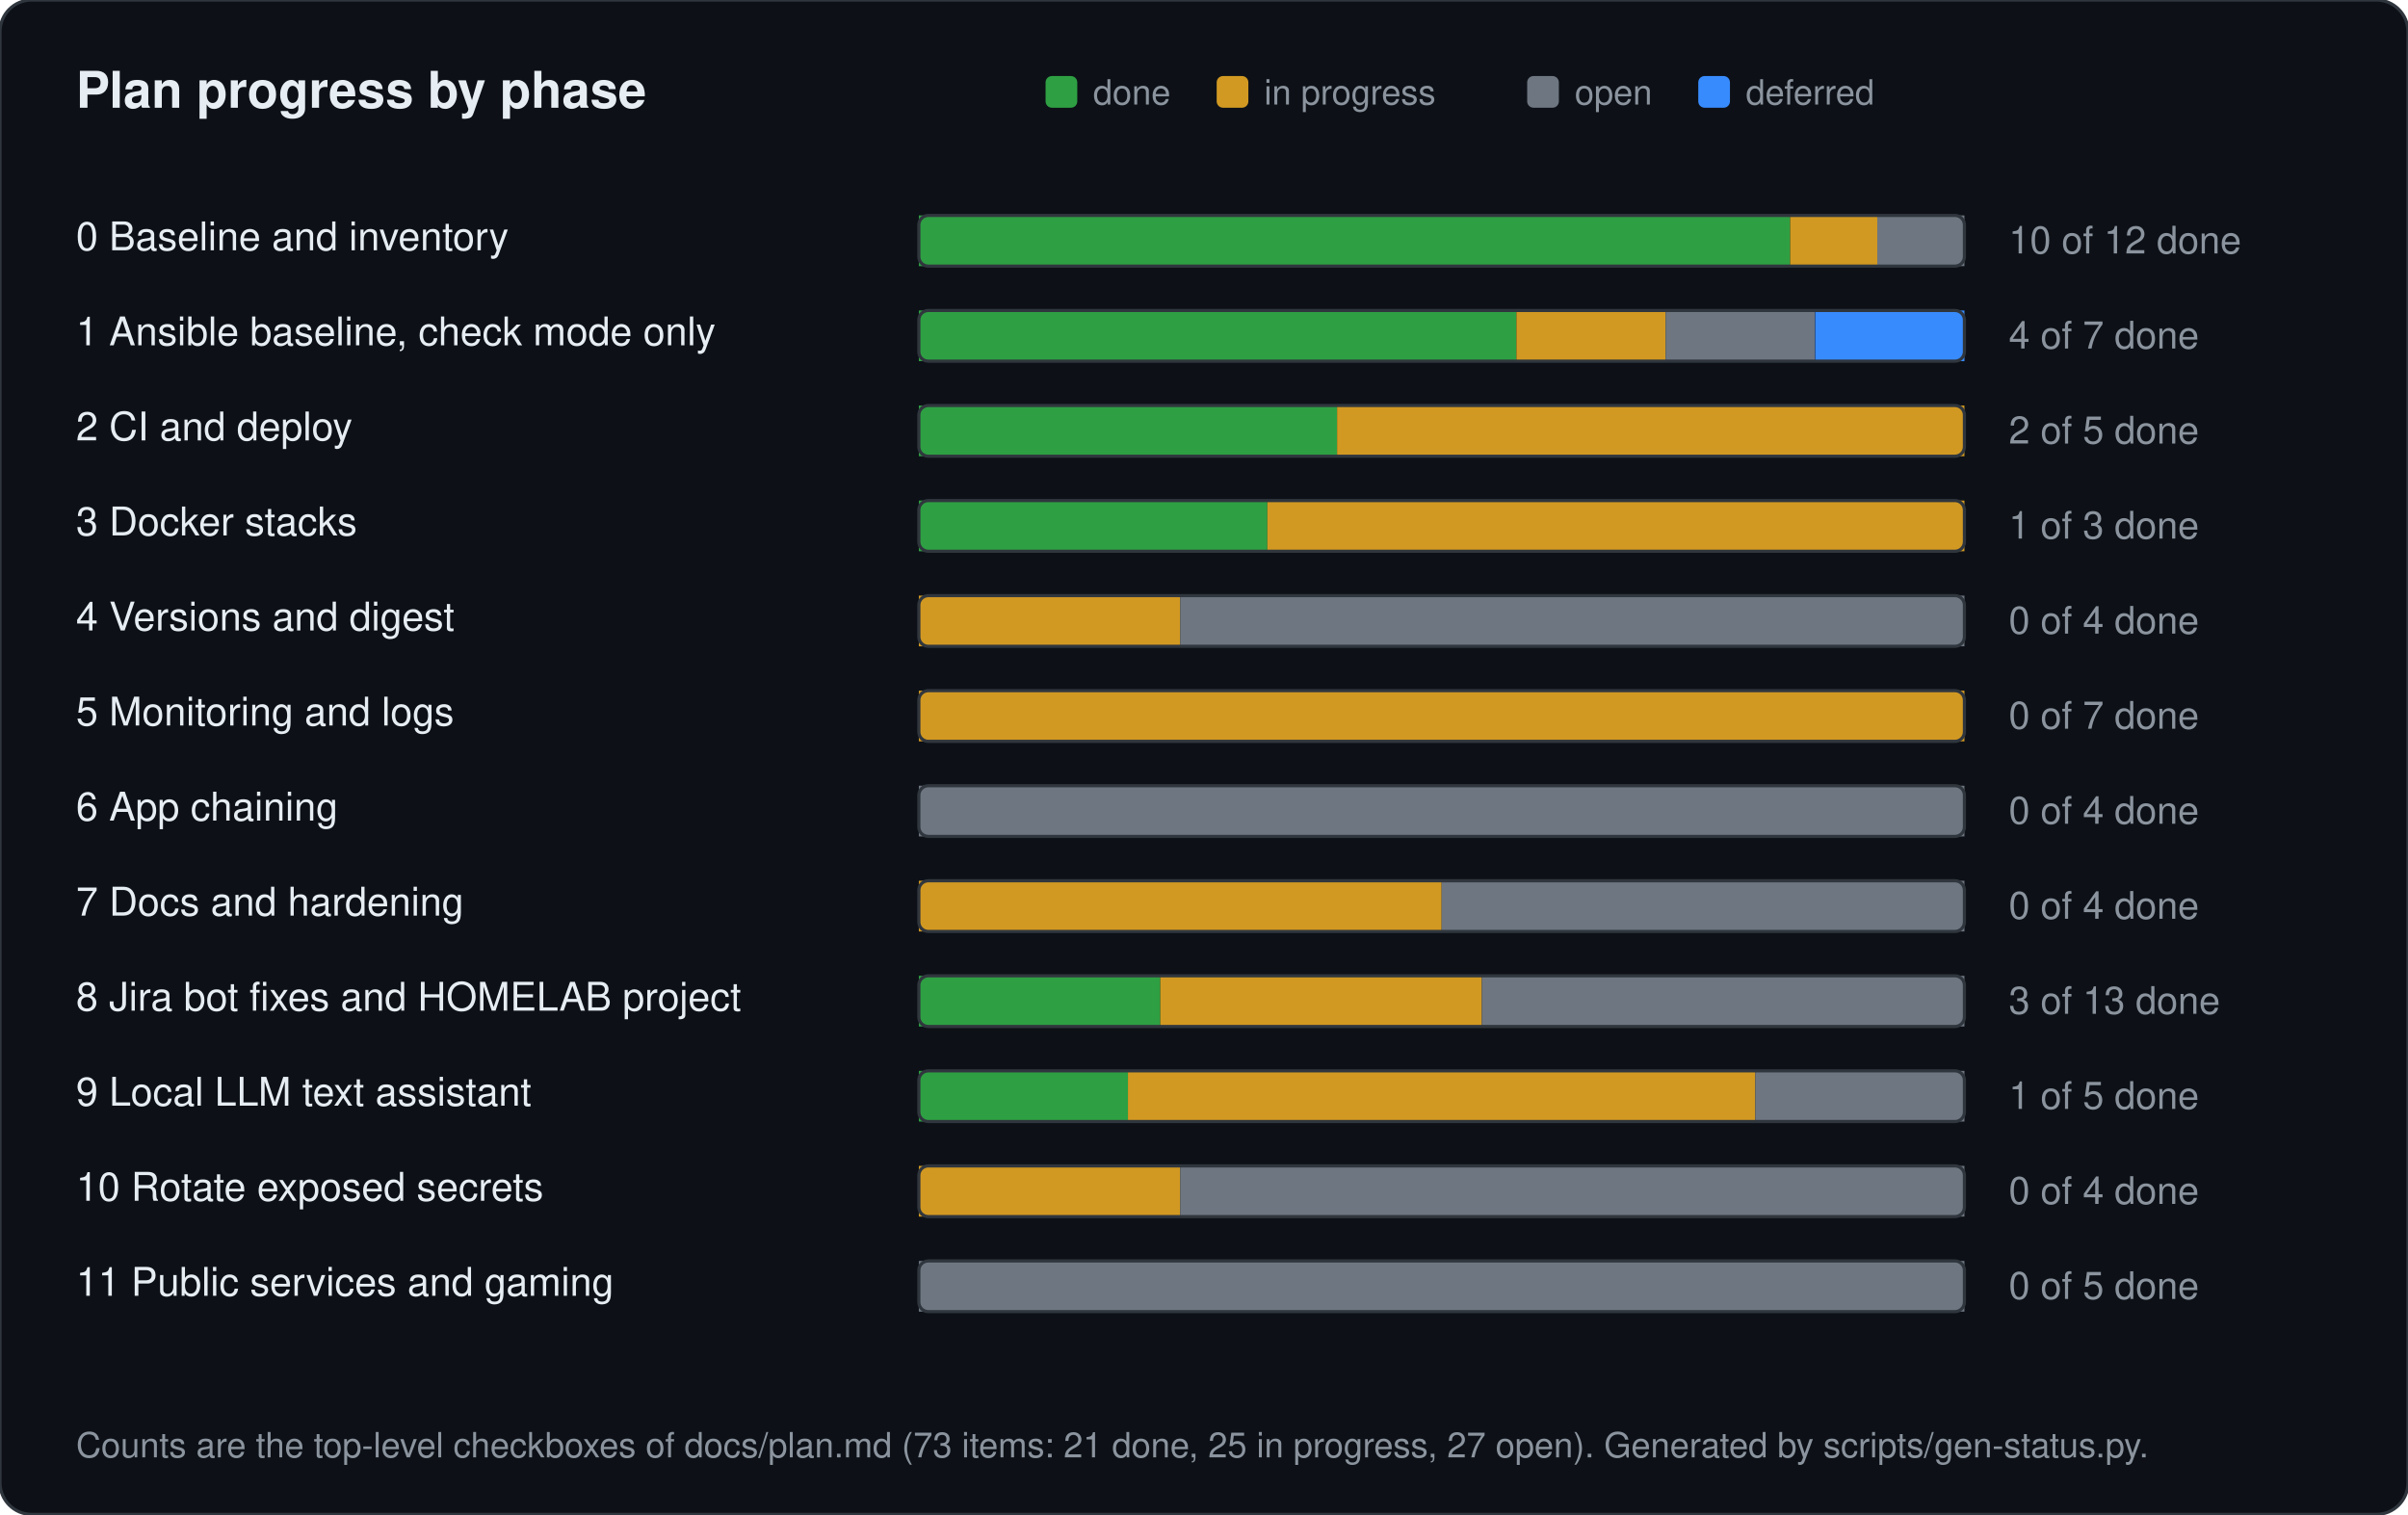
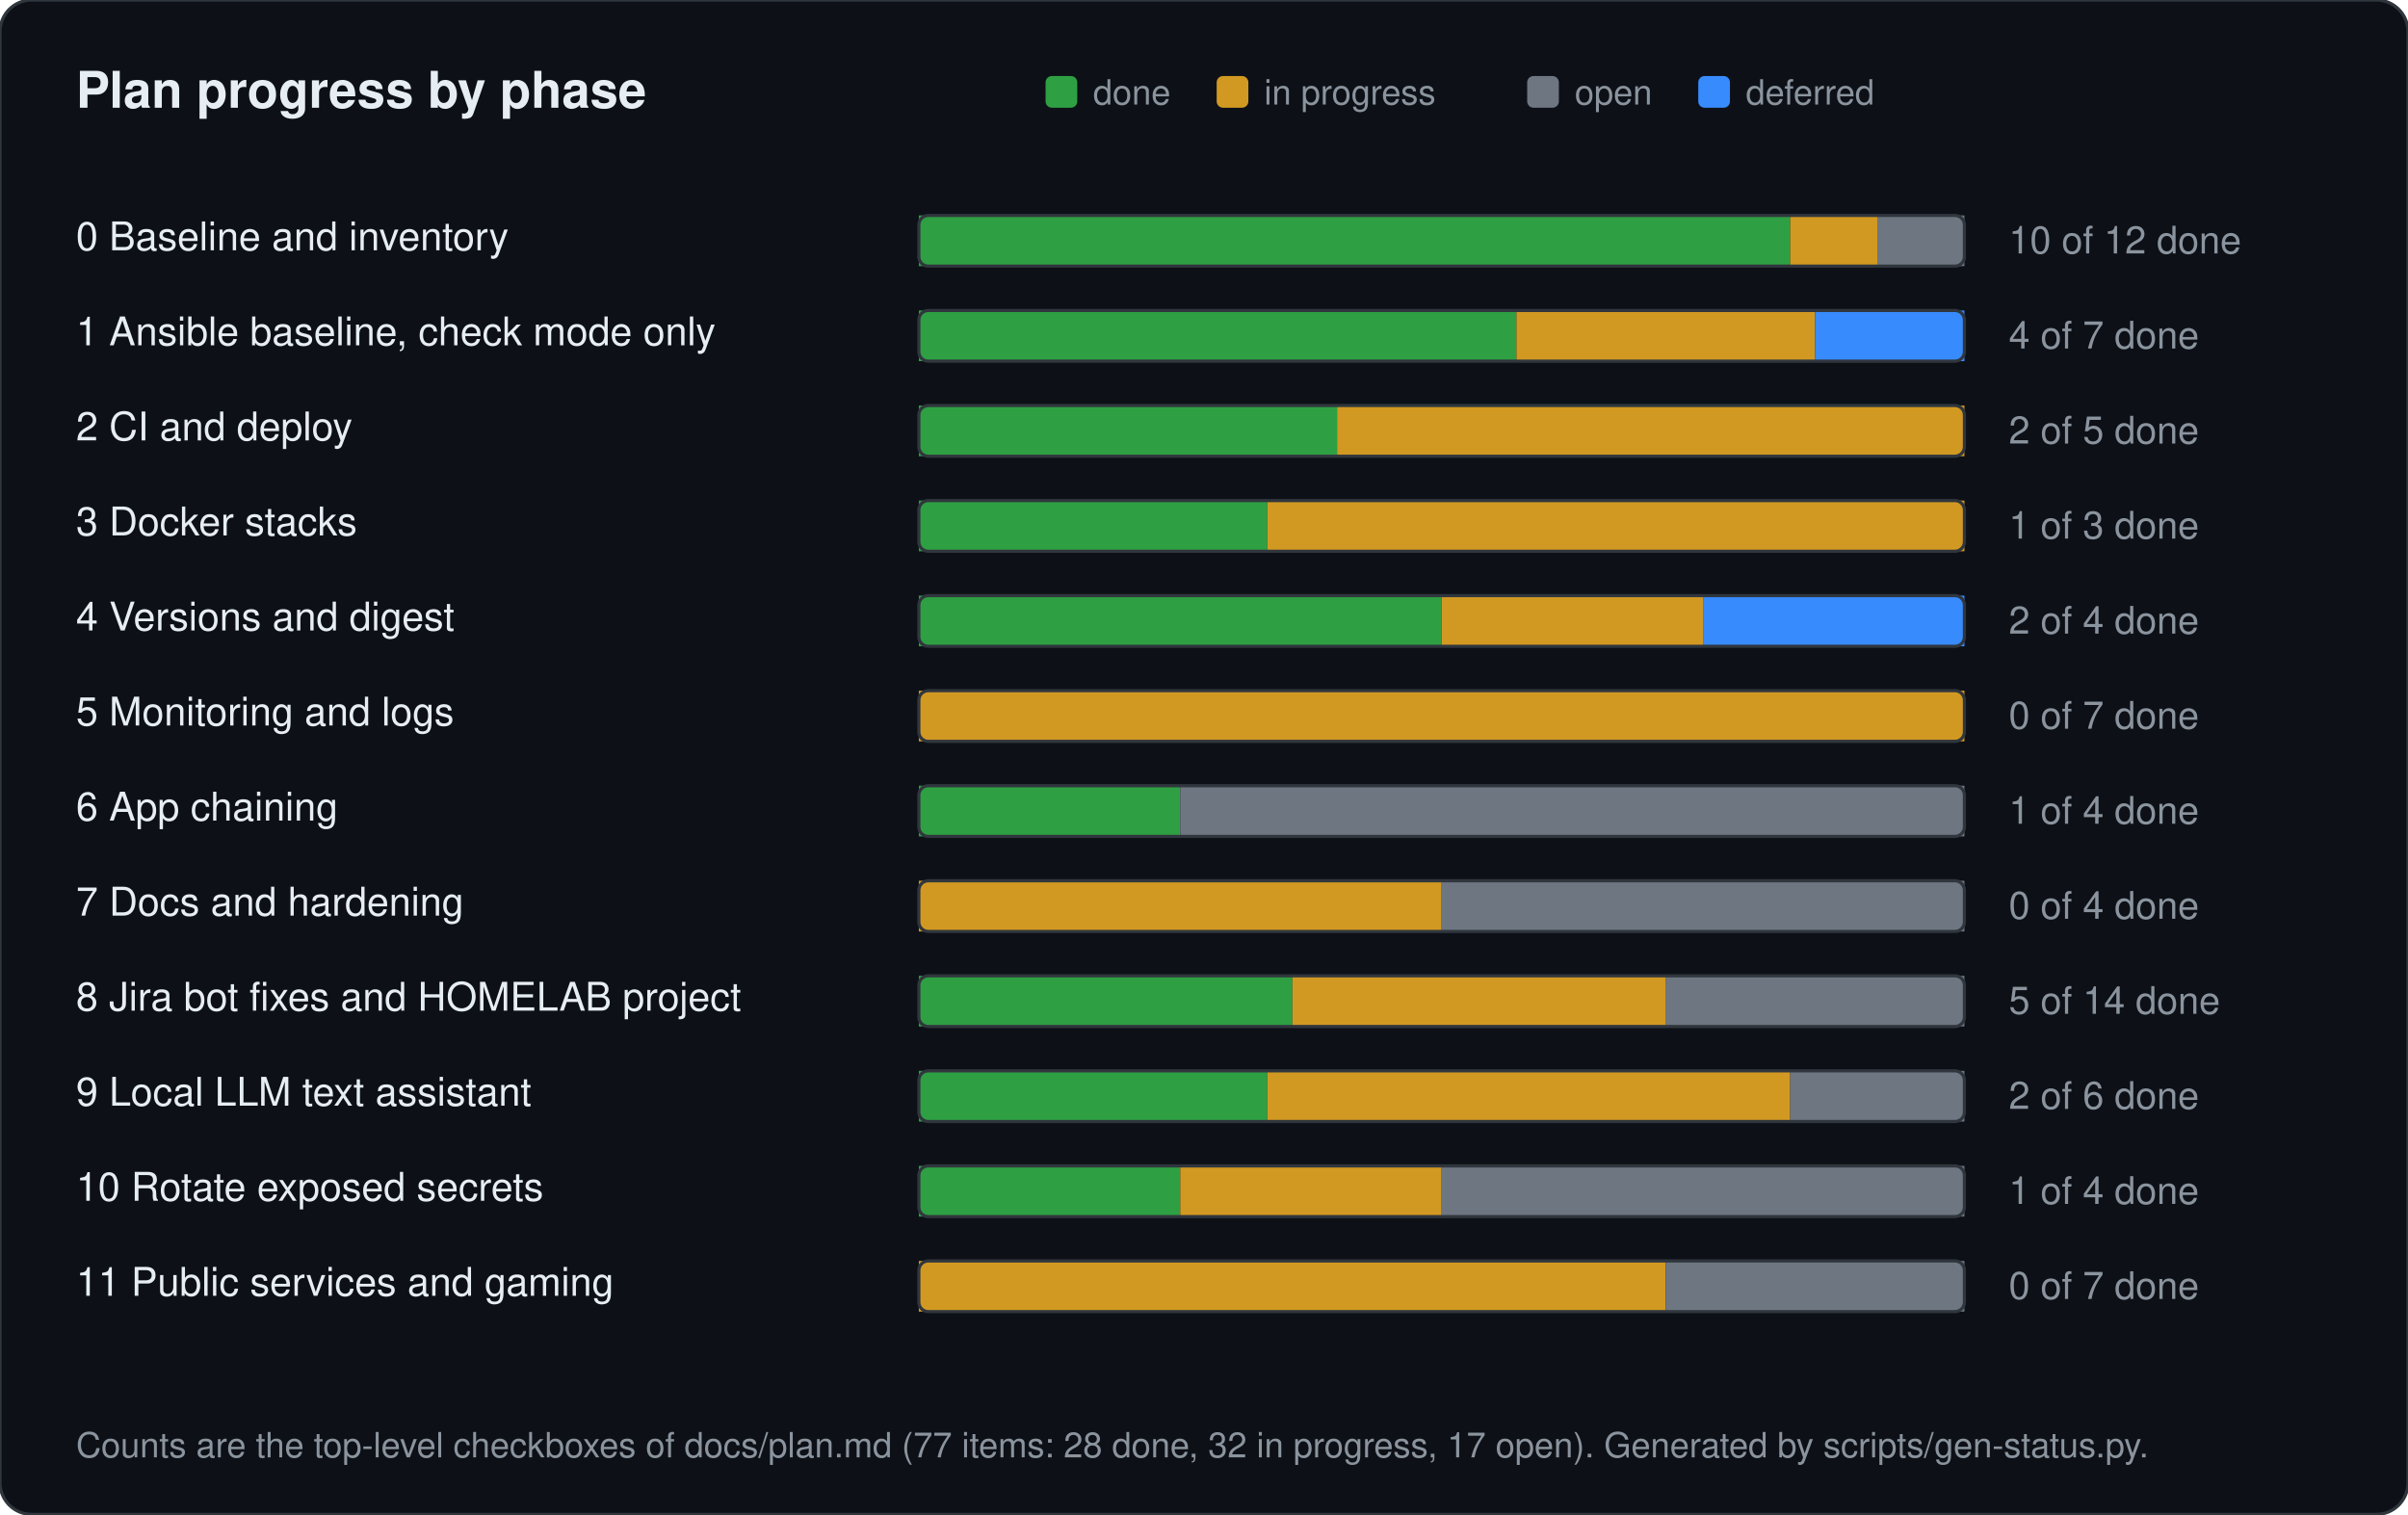
<svg xmlns="http://www.w3.org/2000/svg" width="760" height="478" viewBox="0 0 760 478" role="img" aria-label="Plan progress by phase">
  <rect width="760" height="478" rx="10" fill="#0d1117" stroke="#30363d" />
  <g font-family="Segoe UI,Helvetica,Arial,sans-serif" fill="#e6edf3">
    <text x="24" y="34" font-size="16" font-weight="600">Plan progress by phase</text>
    <rect x="330" y="24" width="10" height="10" rx="2" fill="#2ea043" />
    <text x="345" y="33" font-size="11" fill="#8b949e">done</text>
    <rect x="384" y="24" width="10" height="10" rx="2" fill="#d29922" />
    <text x="399" y="33" font-size="11" fill="#8b949e">in progress</text>
    <rect x="482" y="24" width="10" height="10" rx="2" fill="#6e7681" />
    <text x="497" y="33" font-size="11" fill="#8b949e">open</text>
    <rect x="536" y="24" width="10" height="10" rx="2" fill="#388bfd" />
    <text x="551" y="33" font-size="11" fill="#8b949e">deferred</text>
    <text x="24" y="79" font-size="12.5">0  Baseline and inventory</text>
    <rect x="290.0" y="68" width="275.0" height="16" fill="#2ea043" />
    <rect x="565.0" y="68" width="27.5" height="16" fill="#d29922" />
    <rect x="592.5" y="68" width="27.5" height="16" fill="#6e7681" />
    <rect x="290" y="68" width="330" height="16" rx="3" fill="none" stroke="#30363d" />
    <text x="634" y="80" font-size="12" fill="#8b949e">10 of 12 done</text>
    <text x="24" y="109" font-size="12.5">1  Ansible baseline, check mode only</text>
    <rect x="290.0" y="98" width="188.6" height="16" fill="#2ea043" />
-     <rect x="478.6" y="98" width="47.1" height="16" fill="#d29922" />
-     <rect x="525.7" y="98" width="47.1" height="16" fill="#6e7681" />
+     <rect x="478.6" y="98" width="94.3" height="16" fill="#d29922" />
    <rect x="572.9" y="98" width="47.1" height="16" fill="#388bfd" />
    <rect x="290" y="98" width="330" height="16" rx="3" fill="none" stroke="#30363d" />
    <text x="634" y="110" font-size="12" fill="#8b949e">4 of 7 done</text>
    <text x="24" y="139" font-size="12.5">2  CI and deploy</text>
    <rect x="290.0" y="128" width="132.0" height="16" fill="#2ea043" />
    <rect x="422.0" y="128" width="198.0" height="16" fill="#d29922" />
    <rect x="290" y="128" width="330" height="16" rx="3" fill="none" stroke="#30363d" />
    <text x="634" y="140" font-size="12" fill="#8b949e">2 of 5 done</text>
    <text x="24" y="169" font-size="12.5">3  Docker stacks</text>
    <rect x="290.0" y="158" width="110.0" height="16" fill="#2ea043" />
    <rect x="400.0" y="158" width="220.0" height="16" fill="#d29922" />
    <rect x="290" y="158" width="330" height="16" rx="3" fill="none" stroke="#30363d" />
    <text x="634" y="170" font-size="12" fill="#8b949e">1 of 3 done</text>
    <text x="24" y="199" font-size="12.5">4  Versions and digest</text>
-     <rect x="290.0" y="188" width="82.5" height="16" fill="#d29922" />
-     <rect x="372.5" y="188" width="247.5" height="16" fill="#6e7681" />
+     <rect x="290.0" y="188" width="165.0" height="16" fill="#2ea043" />
+     <rect x="455.0" y="188" width="82.5" height="16" fill="#d29922" />
+     <rect x="537.5" y="188" width="82.5" height="16" fill="#388bfd" />
    <rect x="290" y="188" width="330" height="16" rx="3" fill="none" stroke="#30363d" />
-     <text x="634" y="200" font-size="12" fill="#8b949e">0 of 4 done</text>
+     <text x="634" y="200" font-size="12" fill="#8b949e">2 of 4 done</text>
    <text x="24" y="229" font-size="12.5">5  Monitoring and logs</text>
    <rect x="290.0" y="218" width="330.0" height="16" fill="#d29922" />
    <rect x="290" y="218" width="330" height="16" rx="3" fill="none" stroke="#30363d" />
    <text x="634" y="230" font-size="12" fill="#8b949e">0 of 7 done</text>
    <text x="24" y="259" font-size="12.5">6  App chaining</text>
-     <rect x="290.0" y="248" width="330.0" height="16" fill="#6e7681" />
+     <rect x="290.0" y="248" width="82.5" height="16" fill="#2ea043" />
+     <rect x="372.5" y="248" width="247.5" height="16" fill="#6e7681" />
    <rect x="290" y="248" width="330" height="16" rx="3" fill="none" stroke="#30363d" />
-     <text x="634" y="260" font-size="12" fill="#8b949e">0 of 4 done</text>
+     <text x="634" y="260" font-size="12" fill="#8b949e">1 of 4 done</text>
    <text x="24" y="289" font-size="12.5">7  Docs and hardening</text>
    <rect x="290.0" y="278" width="165.0" height="16" fill="#d29922" />
    <rect x="455.0" y="278" width="165.0" height="16" fill="#6e7681" />
    <rect x="290" y="278" width="330" height="16" rx="3" fill="none" stroke="#30363d" />
    <text x="634" y="290" font-size="12" fill="#8b949e">0 of 4 done</text>
    <text x="24" y="319" font-size="12.5">8  Jira bot fixes and HOMELAB project</text>
-     <rect x="290.0" y="308" width="76.2" height="16" fill="#2ea043" />
-     <rect x="366.2" y="308" width="101.5" height="16" fill="#d29922" />
-     <rect x="467.7" y="308" width="152.3" height="16" fill="#6e7681" />
+     <rect x="290.0" y="308" width="117.9" height="16" fill="#2ea043" />
+     <rect x="407.9" y="308" width="117.9" height="16" fill="#d29922" />
+     <rect x="525.7" y="308" width="94.3" height="16" fill="#6e7681" />
    <rect x="290" y="308" width="330" height="16" rx="3" fill="none" stroke="#30363d" />
-     <text x="634" y="320" font-size="12" fill="#8b949e">3 of 13 done</text>
+     <text x="634" y="320" font-size="12" fill="#8b949e">5 of 14 done</text>
    <text x="24" y="349" font-size="12.5">9  Local LLM text assistant</text>
-     <rect x="290.0" y="338" width="66.0" height="16" fill="#2ea043" />
-     <rect x="356.0" y="338" width="198.0" height="16" fill="#d29922" />
-     <rect x="554.0" y="338" width="66.0" height="16" fill="#6e7681" />
+     <rect x="290.0" y="338" width="110.0" height="16" fill="#2ea043" />
+     <rect x="400.0" y="338" width="165.0" height="16" fill="#d29922" />
+     <rect x="565.0" y="338" width="55.0" height="16" fill="#6e7681" />
    <rect x="290" y="338" width="330" height="16" rx="3" fill="none" stroke="#30363d" />
-     <text x="634" y="350" font-size="12" fill="#8b949e">1 of 5 done</text>
+     <text x="634" y="350" font-size="12" fill="#8b949e">2 of 6 done</text>
    <text x="24" y="379" font-size="12.5">10  Rotate exposed secrets</text>
-     <rect x="290.0" y="368" width="82.5" height="16" fill="#d29922" />
-     <rect x="372.5" y="368" width="247.5" height="16" fill="#6e7681" />
+     <rect x="290.0" y="368" width="82.5" height="16" fill="#2ea043" />
+     <rect x="372.5" y="368" width="82.5" height="16" fill="#d29922" />
+     <rect x="455.0" y="368" width="165.0" height="16" fill="#6e7681" />
    <rect x="290" y="368" width="330" height="16" rx="3" fill="none" stroke="#30363d" />
-     <text x="634" y="380" font-size="12" fill="#8b949e">0 of 4 done</text>
+     <text x="634" y="380" font-size="12" fill="#8b949e">1 of 4 done</text>
    <text x="24" y="409" font-size="12.5">11  Public services and gaming</text>
-     <rect x="290.0" y="398" width="330.0" height="16" fill="#6e7681" />
+     <rect x="290.0" y="398" width="235.7" height="16" fill="#d29922" />
+     <rect x="525.7" y="398" width="94.3" height="16" fill="#6e7681" />
    <rect x="290" y="398" width="330" height="16" rx="3" fill="none" stroke="#30363d" />
-     <text x="634" y="410" font-size="12" fill="#8b949e">0 of 5 done</text>
-     <text x="24" y="460" font-size="11" fill="#8b949e">Counts are the top-level checkboxes of docs/plan.md (73 items: 21 done, 25 in progress, 27 open). Generated by scripts/gen-status.py.</text>
+     <text x="634" y="410" font-size="12" fill="#8b949e">0 of 7 done</text>
+     <text x="24" y="460" font-size="11" fill="#8b949e">Counts are the top-level checkboxes of docs/plan.md (77 items: 28 done, 32 in progress, 17 open). Generated by scripts/gen-status.py.</text>
  </g>
</svg>
